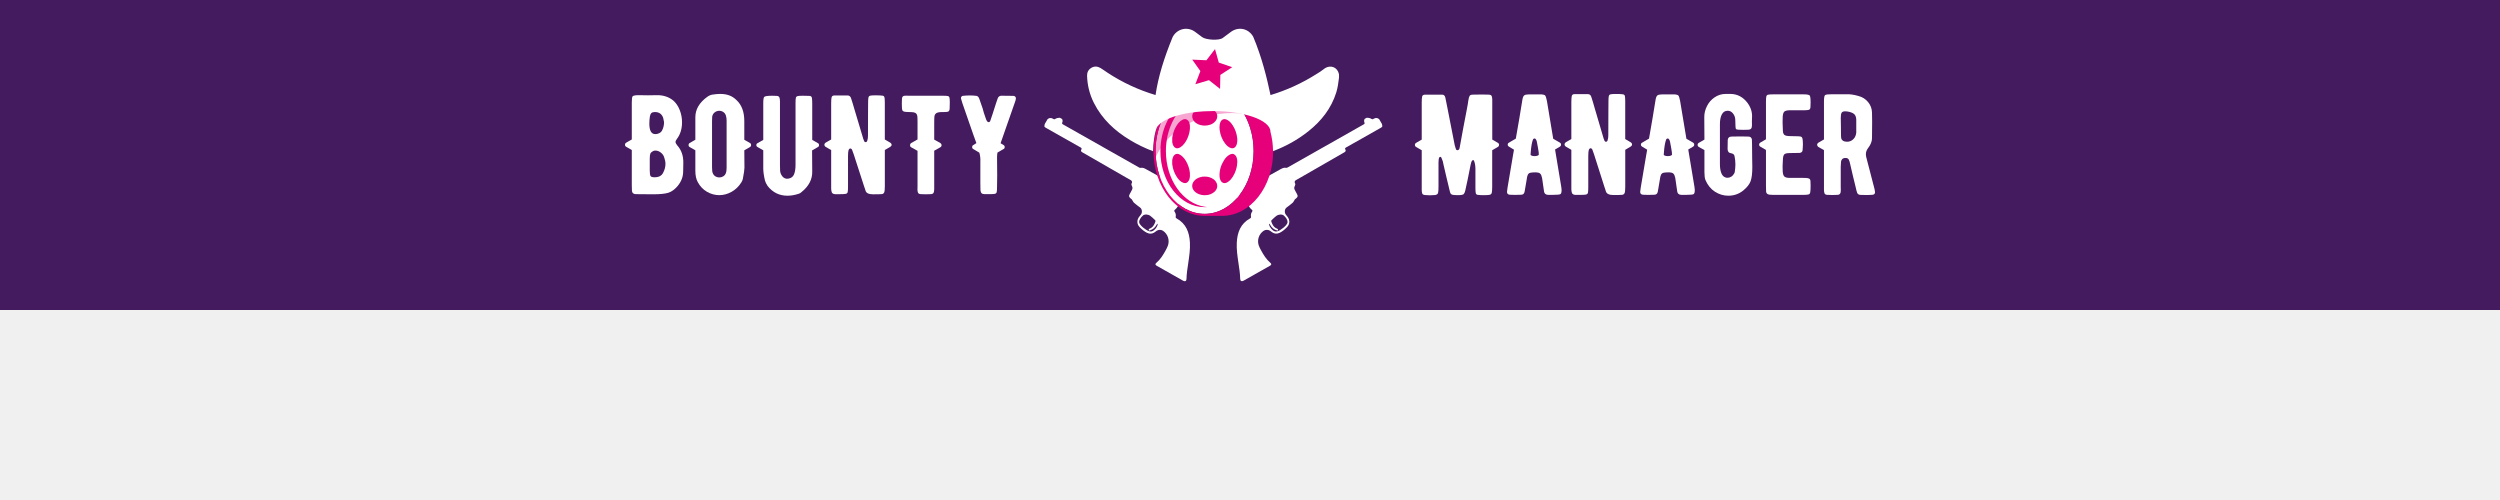
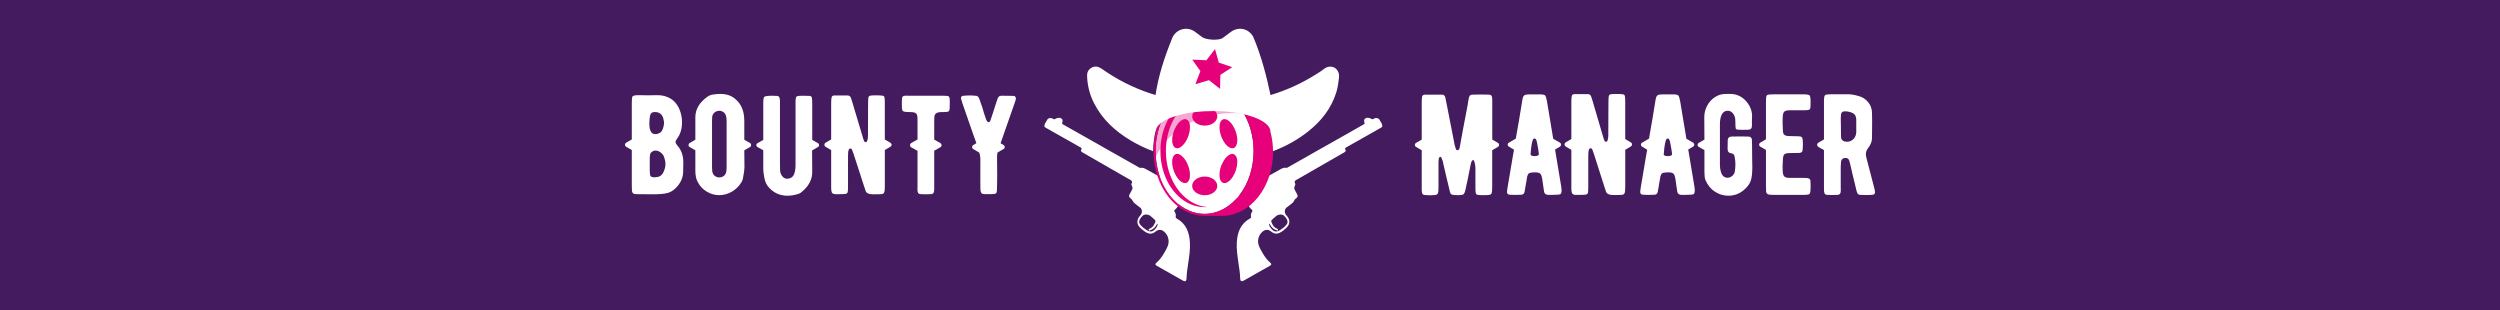
- <svg xmlns="http://www.w3.org/2000/svg" width="500px" height="100px">
+ <svg xmlns="http://www.w3.org/2000/svg" width="500px" height="62px">
  <rect width="100%" height="62px" fill="#431B5E" />
  <svg width="50%" x="25%" height="62px" viewBox="0 0 307 62" version="1.1">
    <g id="02.0-v9---reference-screens" stroke="none" stroke-width="1" fill="none" fill-rule="evenodd">
      <g id="v9-curator-view-1440px" transform="translate(-572, -9)" fill-rule="nonzero">
        <g id="Bounty_Manager_logo+label" transform="translate(572, 9)">
          <g id="Group" transform="translate(0, 16)" fill="#FFFFFF">
            <path d="M14.284,18.918 C14.307,20.277 13.854,21.507 12.929,22.613 C12.211,23.465 11.451,24.016 10.653,24.27 C9.853,24.523 8.608,24.65 6.917,24.65 C5.227,24.65 3.881,24.637 2.746,24.615 C2.376,24.615 2.096,24.523 1.911,24.339 C1.796,24.2 1.726,24.006 1.703,23.753 C1.681,23.499 1.668,23.05 1.668,22.406 L1.668,13.773 L0.278,12.978 C0.093,12.864 0,12.702 0,12.494 C0,12.263 0.093,12.091 0.278,11.977 L1.668,11.182 L1.668,2.067 C1.668,1.215 1.738,0.72 1.876,0.581 C2.061,0.397 2.571,0.306 3.406,0.306 L5.632,0.34 C6.72,0.34 7.45,0.328 7.822,0.306 C9.42,0.283 10.776,0.733 11.889,1.652 C12.536,2.228 13.054,2.994 13.434,3.948 C13.817,4.904 14.007,5.91 14.007,6.969 C14.007,8.581 13.589,9.937 12.756,11.043 C12.524,11.344 12.409,11.594 12.409,11.803 C12.409,12.012 12.549,12.288 12.827,12.633 C13.869,13.783 14.367,15.246 14.322,17.018 C14.299,17.318 14.287,17.949 14.287,18.916 L14.284,18.918 Z M5.977,7.282 C5.977,9.008 6.465,9.87 7.437,9.87 C7.645,9.87 7.865,9.836 8.098,9.766 C8.538,9.627 8.863,9.386 9.07,9.041 C9.418,8.419 9.59,7.716 9.59,6.934 L9.383,5.898 C9.058,4.931 8.375,4.447 7.332,4.447 C6.962,4.447 6.682,4.529 6.497,4.688 C6.312,4.849 6.184,5.125 6.114,5.518 C6.022,6.164 5.974,6.75 5.974,7.279 L5.977,7.282 Z M9.938,17.192 C9.938,16.685 9.823,16.111 9.59,15.465 C9.428,15.028 9.145,14.66 8.738,14.36 C8.333,14.061 7.91,13.91 7.47,13.91 C7.237,13.91 7.04,13.957 6.88,14.049 C6.532,14.233 6.312,14.446 6.219,14.687 C6.127,14.928 6.079,15.361 6.079,15.982 L6.079,18.744 C6.079,19.482 6.142,19.952 6.269,20.16 C6.397,20.367 6.727,20.471 7.26,20.471 C8.28,20.471 8.975,20.113 9.345,19.4 C9.738,18.665 9.936,17.927 9.936,17.189 L9.938,17.192 Z" id="Shape" />
            <path d="M30.97,12.566 C30.97,12.772 30.877,12.934 30.692,13.05 L29.302,13.845 L29.337,18.094 C29.337,18.6 29.209,19.497 28.954,20.787 C28.932,21.018 28.814,21.316 28.606,21.683 C27.956,22.719 27.146,23.507 26.173,24.048 C25.2,24.59 24.193,24.861 23.15,24.861 C22.107,24.861 21.077,24.585 20.126,24.031 C19.176,23.48 18.423,22.685 17.868,21.649 C17.473,20.936 17.278,20.014 17.278,18.886 L17.278,13.845 L15.887,13.05 C15.702,12.936 15.61,12.775 15.61,12.566 C15.61,12.335 15.702,12.163 15.887,12.049 L17.278,11.254 L17.278,5.729 C17.278,3.796 18.251,2.127 20.196,0.723 C20.614,0.425 21.032,0.238 21.447,0.171 C22.212,0.057 22.85,0 23.357,0 C24.215,0 24.968,0.122 25.616,0.363 C26.263,0.604 26.856,0.991 27.389,1.52 C28.664,2.696 29.299,4.41 29.299,6.666 L29.299,11.259 L30.69,12.054 C30.875,12.146 30.967,12.32 30.967,12.571 L30.97,12.566 Z M24.955,18.195 L24.955,6.524 C24.955,6.109 24.898,5.707 24.783,5.317 C24.668,4.949 24.458,4.661 24.158,4.454 C23.855,4.248 23.52,4.144 23.15,4.144 C22.732,4.144 22.354,4.276 22.019,4.541 C21.684,4.807 21.482,5.158 21.412,5.595 C21.389,5.734 21.377,6.102 21.377,6.7 L21.377,17.957 C21.377,18.717 21.434,19.211 21.549,19.443 C21.689,19.788 21.902,20.054 22.192,20.238 C22.482,20.421 22.8,20.513 23.147,20.513 C23.495,20.513 23.812,20.426 24.103,20.255 C24.393,20.083 24.608,19.835 24.745,19.512 C24.885,19.189 24.953,18.752 24.953,18.2 L24.955,18.195 Z" id="Shape" />
            <path d="M47.652,12.566 C47.652,12.797 47.56,12.958 47.375,13.05 L45.949,13.88 L45.984,18.956 C46.054,20.958 45.149,22.697 43.274,24.17 C43.111,24.332 42.913,24.446 42.683,24.516 C41.711,24.839 40.783,25 39.902,25 C37.909,25 36.289,24.205 35.036,22.618 C34.711,22.133 34.491,21.686 34.376,21.271 C34.098,20.096 33.958,19.107 33.958,18.302 L33.958,13.848 L32.568,13.053 C32.36,12.938 32.255,12.777 32.255,12.568 C32.255,12.337 32.36,12.178 32.568,12.084 L33.958,11.289 L33.958,2.243 C33.958,1.391 34.038,0.884 34.201,0.723 C34.408,0.539 35.058,0.447 36.146,0.447 C36.726,0.447 37.097,0.46 37.259,0.482 C37.629,0.504 37.854,0.643 37.937,0.897 C38.017,1.15 38.059,1.461 38.059,1.828 L38.059,17.47 C38.059,18.116 38.072,18.563 38.094,18.816 C38.117,19.346 38.309,19.83 38.667,20.267 C39.027,20.705 39.495,20.888 40.075,20.819 C40.793,20.705 41.275,20.347 41.518,19.748 C41.761,19.149 41.883,18.379 41.883,17.435 L41.883,2.174 C41.883,1.553 41.913,1.138 41.971,0.932 C42.028,0.725 42.168,0.591 42.388,0.534 C42.608,0.477 43.031,0.447 43.656,0.447 C44.421,0.447 44.964,0.46 45.289,0.482 C45.637,0.504 45.839,0.653 45.897,0.932 C45.954,1.207 45.984,1.679 45.984,2.348 L45.984,11.291 L47.375,12.086 C47.56,12.178 47.652,12.34 47.652,12.571 L47.652,12.566 Z" id="Path" />
            <path d="M65.483,12.496 C65.483,12.68 65.378,12.842 65.17,12.981 L63.815,13.776 L63.815,22.719 C63.815,23.457 63.762,23.944 63.657,24.188 C63.552,24.429 63.355,24.568 63.067,24.603 C62.777,24.637 62.064,24.655 60.929,24.655 C59.886,24.655 59.271,24.366 59.086,23.793 C59.016,23.562 58.958,23.378 58.913,23.241 L58.741,22.757 L56.168,14.814 L55.75,13.674 C55.635,13.49 55.507,13.398 55.367,13.398 C55.182,13.398 55.032,13.525 54.915,13.778 C54.822,14.032 54.775,14.526 54.775,15.264 L54.775,22.757 C54.775,23.447 54.745,23.902 54.687,24.121 C54.63,24.339 54.48,24.478 54.234,24.535 C53.992,24.593 53.509,24.622 52.791,24.622 L51.576,24.622 C51.136,24.578 50.868,24.416 50.776,24.138 C50.683,23.862 50.636,23.552 50.636,23.206 L50.636,13.781 L49.245,12.986 C49.06,12.847 48.968,12.688 48.968,12.501 C48.968,12.295 49.06,12.121 49.245,11.984 L50.636,11.19 L50.636,2.315 C50.636,1.602 50.671,1.108 50.741,0.83 C50.811,0.554 51.018,0.405 51.366,0.38 L54.667,0.38 C55.107,0.38 55.397,0.621 55.535,1.106 L55.952,2.417 C56.16,3.063 56.288,3.5 56.335,3.729 C57.518,7.664 58.246,10.106 58.526,11.05 L58.733,11.567 C58.803,11.751 58.931,11.843 59.116,11.843 C59.209,11.843 59.289,11.808 59.359,11.739 C59.429,11.669 59.474,11.589 59.499,11.498 C59.569,11.267 59.614,11.065 59.639,10.894 C59.661,10.722 59.674,10.519 59.674,10.29 C59.674,7.851 59.679,5.945 59.691,4.576 C59.704,3.207 59.709,2.382 59.709,2.107 C59.709,1.486 59.739,1.066 59.796,0.847 C59.854,0.629 59.994,0.489 60.214,0.432 C60.434,0.375 60.857,0.345 61.482,0.345 C62.247,0.345 62.802,0.368 63.15,0.415 C63.475,0.437 63.665,0.576 63.722,0.83 C63.78,1.083 63.81,1.508 63.81,2.107 L63.81,11.187 L65.165,11.982 C65.373,12.121 65.478,12.293 65.478,12.499 L65.483,12.496 Z" id="Path" />
            <path d="M79.282,0.514 C79.49,0.561 79.625,0.686 79.682,0.894 C79.74,1.101 79.77,1.493 79.77,2.069 C79.77,2.874 79.757,3.371 79.735,3.555 C79.735,3.831 79.677,4.049 79.562,4.211 C79.447,4.325 79.277,4.395 79.057,4.417 C78.837,4.44 78.605,4.452 78.362,4.452 L77.857,4.452 C77.092,4.452 76.581,4.579 76.326,4.832 C76.141,4.994 76.031,5.212 75.996,5.488 C75.961,5.764 75.944,6.318 75.944,7.145 L75.944,11.219 L77.474,12.081 C77.659,12.221 77.752,12.382 77.752,12.566 C77.752,12.797 77.659,12.968 77.474,13.083 L75.944,13.945 L75.944,23.37 C75.944,23.808 75.886,24.118 75.771,24.302 C75.656,24.486 75.469,24.59 75.216,24.612 C74.913,24.635 74.473,24.647 73.896,24.647 C73.318,24.647 72.888,24.635 72.61,24.612 C72.263,24.59 72.043,24.463 71.95,24.232 C71.857,24.001 71.817,23.721 71.827,23.388 C71.84,23.055 71.845,22.829 71.845,22.714 L71.845,13.979 L70.247,13.083 C70.084,12.991 70.004,12.819 70.004,12.566 C70.004,12.382 70.084,12.221 70.247,12.081 L71.845,11.185 L71.845,6.8 C71.845,6.131 71.827,5.677 71.792,5.436 C71.757,5.195 71.67,4.994 71.532,4.832 C71.37,4.671 71.155,4.569 70.89,4.522 C70.622,4.477 70.257,4.452 69.794,4.452 C69.332,4.452 69.087,4.44 68.994,4.417 C68.646,4.395 68.404,4.325 68.264,4.211 C68.124,4.097 68.044,3.866 68.021,3.52 L67.986,2.38 L68.021,1.205 C68.021,0.952 68.091,0.755 68.229,0.619 C68.321,0.527 68.461,0.47 68.646,0.447 C68.832,0.425 69.017,0.417 69.202,0.43 C69.387,0.442 69.562,0.447 69.722,0.447 L78.064,0.447 C78.667,0.447 79.072,0.47 79.28,0.517 L79.282,0.514 Z" id="Path" />
            <path d="M95.895,0.72 C95.965,0.812 96,0.939 96,1.101 C96,1.332 95.93,1.617 95.792,1.963 C94.635,5.302 93.787,7.719 93.254,9.214 L92.246,12.114 L92.977,12.563 C93.162,12.655 93.254,12.817 93.254,13.048 C93.254,13.279 93.162,13.44 92.977,13.532 L91.481,14.394 C91.411,14.74 91.376,15.12 91.376,15.535 C91.399,16.71 91.411,18.183 91.411,19.954 C91.411,21.358 91.399,22.28 91.376,22.717 C91.376,23.43 91.346,23.897 91.289,24.116 C91.231,24.334 91.091,24.473 90.871,24.53 C90.651,24.588 90.193,24.617 89.498,24.617 L88.248,24.617 C87.922,24.595 87.697,24.521 87.57,24.394 C87.442,24.267 87.355,24.044 87.31,23.721 C87.31,23.629 87.305,23.44 87.292,23.152 C87.28,22.863 87.275,22.409 87.275,21.788 L87.275,16.643 C87.32,15.93 87.24,15.192 87.032,14.432 L85.537,13.535 C85.352,13.443 85.259,13.281 85.259,13.05 C85.259,12.819 85.352,12.66 85.537,12.566 L86.302,12.081 L85.537,9.975 L82.861,2.273 L82.513,1.098 L82.513,0.994 C82.513,0.879 82.553,0.77 82.636,0.666 C82.716,0.561 82.816,0.499 82.931,0.477 C83.534,0.407 84.114,0.373 84.669,0.373 C85.224,0.373 85.804,0.407 86.337,0.477 C86.662,0.547 86.892,0.8 87.032,1.237 C87.265,1.858 87.53,2.631 87.832,3.55 C87.995,4.218 88.238,5.001 88.563,5.898 C88.77,6.588 89.015,6.934 89.293,6.934 C89.525,6.934 89.676,6.795 89.746,6.519 L90.336,4.758 C90.983,2.708 91.391,1.478 91.551,1.063 C91.691,0.696 91.956,0.489 92.351,0.442 C93.857,0.442 94.865,0.455 95.375,0.477 C95.582,0.477 95.757,0.559 95.895,0.718 L95.895,0.72 Z" id="Path" />
          </g>
          <g id="Group" transform="translate(194, 16)" fill="#FFFFFF">
            <path d="M20.66,12.523 C20.66,12.733 20.567,12.898 20.381,13.017 L18.984,13.829 L18.984,22.783 C18.984,23.488 18.949,23.988 18.879,24.282 C18.809,24.576 18.6,24.746 18.251,24.795 C17.947,24.84 17.495,24.866 16.89,24.866 C16.284,24.866 15.82,24.843 15.493,24.795 C15.189,24.772 15.011,24.63 14.953,24.371 C14.895,24.112 14.865,23.666 14.865,23.032 L14.865,18.448 C14.865,17.672 14.75,16.992 14.516,16.404 C14.493,16.31 14.423,16.262 14.307,16.262 C14.214,16.262 14.134,16.297 14.064,16.368 C13.901,16.556 13.772,16.908 13.679,17.426 L12.946,21.091 L12.353,23.805 C12.26,24.181 12.132,24.452 11.969,24.617 C11.783,24.782 11.293,24.863 10.502,24.863 C10.105,24.863 9.816,24.85 9.63,24.828 C9.281,24.805 9.038,24.734 8.897,24.617 C8.756,24.5 8.653,24.277 8.583,23.947 C8.141,22.042 7.849,20.832 7.711,20.315 C7.407,18.976 7.189,18.025 7.048,17.459 L6.84,16.508 C6.747,16.249 6.631,15.955 6.491,15.628 C6.42,15.511 6.34,15.453 6.247,15.453 C6.131,15.453 6.038,15.511 5.968,15.628 C5.853,15.863 5.795,16.274 5.795,16.86 L5.795,22.854 C5.795,23.536 5.76,24.018 5.689,24.3 C5.619,24.581 5.385,24.759 4.991,24.828 C4.433,24.873 4.001,24.899 3.7,24.899 C3.444,24.899 3.014,24.876 2.409,24.828 C2.06,24.782 1.851,24.64 1.781,24.404 C1.711,24.168 1.675,23.876 1.675,23.524 L1.675,13.829 L0.279,13.017 C0.093,12.901 0,12.736 0,12.523 C0,12.31 0.093,12.147 0.279,12.028 L1.675,11.217 L1.675,2.121 C1.675,1.393 1.711,0.893 1.781,0.621 C1.851,0.353 2.072,0.205 2.444,0.18 L6.704,0.18 C7.098,0.18 7.355,0.416 7.473,0.885 L7.963,3.318 L9.779,12.589 C9.801,12.705 9.894,13.012 10.057,13.504 C10.128,13.715 10.256,13.822 10.442,13.822 C10.675,13.822 10.836,13.692 10.932,13.433 C10.977,13.34 11.002,13.246 11.002,13.152 L11.841,8.568 L12.049,7.475 C12.351,5.806 12.572,4.655 12.712,4.02 C12.876,3.105 12.969,2.597 12.991,2.504 L13.097,1.763 C13.19,1.129 13.3,0.705 13.428,0.495 C13.556,0.284 13.818,0.178 14.214,0.178 C14.75,0.155 15.47,0.142 16.38,0.142 C17.241,0.142 17.847,0.155 18.196,0.178 C18.567,0.2 18.794,0.33 18.876,0.566 C18.957,0.802 19,1.083 19,1.413 L19,11.214 L20.396,12.026 C20.582,12.142 20.675,12.307 20.675,12.52 L20.66,12.523 Z" id="Path" />
            <path d="M36.02,23.734 C36.02,24.158 35.937,24.439 35.776,24.581 C35.635,24.724 34.985,24.792 33.822,24.792 L32.704,24.792 C32.378,24.769 32.146,24.685 32.006,24.546 C31.865,24.429 31.772,24.252 31.727,24.018 C31.679,23.782 31.611,23.313 31.519,22.608 C31.426,21.857 31.368,21.444 31.345,21.375 C31.297,20.858 31.195,20.389 31.031,19.965 C30.868,19.541 30.531,19.318 30.019,19.295 L29.74,19.26 C29.064,19.26 28.595,19.295 28.326,19.366 C28.057,19.437 27.861,19.595 27.733,19.843 C27.605,20.089 27.507,20.518 27.437,21.129 L26.947,23.985 C26.854,24.503 26.563,24.762 26.075,24.762 L24.573,24.797 L23.353,24.762 C22.863,24.739 22.619,24.503 22.619,24.056 C22.619,23.892 22.664,23.529 22.76,22.963 C23.528,18.522 23.97,15.901 24.086,15.102 L24.294,13.938 L24.33,13.692 L23.109,12.952 C22.9,12.835 22.795,12.67 22.795,12.457 C22.795,12.221 22.9,12.059 23.109,11.962 L24.784,10.976 C25.39,7.592 25.925,4.431 26.389,1.491 C26.482,0.906 26.633,0.528 26.844,0.363 C27.052,0.198 27.437,0.117 27.997,0.117 L31.174,0.117 C31.546,0.165 31.802,0.233 31.943,0.327 C32.129,0.515 32.292,0.997 32.433,1.773 L33.97,11.009 L35.61,11.96 C35.796,12.076 35.889,12.241 35.889,12.454 C35.889,12.667 35.796,12.83 35.61,12.949 L34.422,13.654 L35.924,22.679 C35.995,23.103 36.03,23.455 36.03,23.737 L36.02,23.734 Z M30.398,14.321 C30.351,13.991 30.298,13.657 30.24,13.317 C30.182,12.977 30.129,12.688 30.082,12.452 L29.941,11.711 C29.918,11.569 29.848,11.394 29.733,11.184 C29.64,11.019 29.524,10.938 29.383,10.938 C29.22,10.938 29.092,11.021 28.999,11.184 C28.72,11.937 28.534,13.017 28.442,14.428 C28.419,14.544 28.406,14.699 28.406,14.887 C28.406,15.004 28.504,15.097 28.703,15.168 C28.901,15.239 29.127,15.275 29.383,15.275 C29.662,15.275 29.901,15.239 30.099,15.168 C30.298,15.097 30.408,15.016 30.431,14.922 L30.396,14.324 L30.398,14.321 Z" id="Shape" />
            <path d="M53.336,12.416 C53.336,12.604 53.231,12.769 53.022,12.911 L51.661,13.723 L51.661,22.854 C51.661,23.607 51.608,24.105 51.503,24.353 C51.397,24.599 51.199,24.741 50.91,24.777 C50.619,24.812 49.903,24.83 48.762,24.83 C47.715,24.83 47.097,24.536 46.911,23.95 C46.841,23.714 46.783,23.526 46.738,23.387 L46.564,22.892 L43.98,14.783 L43.56,13.619 C43.445,13.431 43.317,13.337 43.176,13.337 C42.99,13.337 42.839,13.466 42.721,13.725 C42.628,13.984 42.581,14.489 42.581,15.242 L42.581,22.892 C42.581,23.597 42.551,24.061 42.493,24.285 C42.435,24.508 42.284,24.65 42.038,24.708 C41.794,24.767 41.31,24.797 40.589,24.797 L39.368,24.797 C38.926,24.751 38.657,24.587 38.564,24.302 C38.471,24.021 38.424,23.704 38.424,23.351 L38.424,13.728 L37.027,12.916 C36.841,12.774 36.748,12.612 36.748,12.421 C36.748,12.211 36.841,12.033 37.027,11.894 L38.424,11.082 L38.424,2.022 C38.424,1.294 38.459,0.789 38.529,0.505 C38.599,0.223 38.808,0.071 39.157,0.046 L42.473,0.046 C42.915,0.046 43.206,0.292 43.344,0.786 L43.764,2.126 C43.972,2.785 44.1,3.232 44.148,3.465 C45.336,7.483 46.067,9.976 46.348,10.94 L46.557,11.468 C46.627,11.655 46.755,11.749 46.941,11.749 C47.034,11.749 47.115,11.714 47.185,11.643 C47.255,11.572 47.3,11.49 47.326,11.397 C47.396,11.161 47.441,10.955 47.466,10.78 C47.489,10.605 47.501,10.397 47.501,10.164 C47.501,7.673 47.506,5.727 47.519,4.33 C47.531,2.932 47.537,2.09 47.537,1.809 C47.537,1.174 47.567,0.746 47.624,0.523 C47.682,0.299 47.823,0.157 48.044,0.099 C48.265,0.041 48.689,0.01 49.317,0.01 C50.086,0.01 50.644,0.033 50.993,0.081 C51.319,0.104 51.51,0.246 51.568,0.505 C51.626,0.763 51.656,1.197 51.656,1.809 L51.656,11.08 L53.017,11.891 C53.226,12.033 53.331,12.208 53.331,12.419 L53.336,12.416 Z" id="Path" />
            <path d="M68.731,23.734 C68.731,24.158 68.648,24.439 68.488,24.581 C68.347,24.724 67.697,24.792 66.534,24.792 L65.416,24.792 C65.089,24.769 64.858,24.685 64.717,24.546 C64.577,24.429 64.484,24.252 64.439,24.018 C64.391,23.782 64.323,23.313 64.23,22.608 C64.137,21.857 64.079,21.444 64.057,21.375 C64.009,20.858 63.906,20.389 63.743,19.965 C63.58,19.541 63.243,19.318 62.731,19.295 L62.452,19.26 C61.776,19.26 61.306,19.295 61.038,19.366 C60.769,19.437 60.573,19.595 60.445,19.843 C60.317,20.089 60.219,20.518 60.148,21.129 L59.659,23.985 C59.566,24.503 59.274,24.762 58.787,24.762 L57.285,24.797 L56.064,24.762 C55.574,24.739 55.331,24.503 55.331,24.056 C55.331,23.892 55.376,23.529 55.471,22.963 C56.24,18.522 56.682,15.901 56.798,15.102 L57.006,13.938 L57.041,13.692 L55.821,12.952 C55.612,12.835 55.507,12.67 55.507,12.457 C55.507,12.221 55.612,12.059 55.821,11.962 L57.496,10.976 C58.101,7.592 58.636,4.431 59.101,1.491 C59.194,0.906 59.345,0.528 59.556,0.363 C59.764,0.198 60.148,0.117 60.709,0.117 L63.886,0.117 C64.258,0.165 64.514,0.233 64.655,0.327 C64.841,0.515 65.004,0.997 65.144,1.773 L66.682,11.009 L68.322,11.96 C68.508,12.076 68.601,12.241 68.601,12.454 C68.601,12.667 68.508,12.83 68.322,12.949 L67.134,13.654 L68.636,22.679 C68.706,23.103 68.741,23.455 68.741,23.737 L68.731,23.734 Z M63.11,14.321 C63.062,13.991 63.012,13.657 62.952,13.317 C62.894,12.977 62.841,12.688 62.793,12.452 L62.653,11.711 C62.63,11.569 62.56,11.394 62.444,11.184 C62.351,11.019 62.236,10.938 62.095,10.938 C61.932,10.938 61.804,11.021 61.711,11.184 C61.432,11.937 61.246,13.017 61.153,14.428 C61.131,14.544 61.118,14.699 61.118,14.887 C61.118,15.004 61.216,15.097 61.414,15.168 C61.613,15.239 61.839,15.275 62.095,15.275 C62.374,15.275 62.613,15.239 62.811,15.168 C63.009,15.097 63.12,15.016 63.143,14.922 L63.107,14.324 L63.11,14.321 Z" id="Shape" />
            <path d="M82.8,5.717 C82.778,5.882 82.765,6.245 82.765,6.811 C82.765,6.953 82.77,7.216 82.783,7.605 C82.795,7.993 82.735,8.279 82.609,8.469 C82.481,8.657 82.255,8.764 81.929,8.787 L80.708,8.822 L79.487,8.787 C79.161,8.764 78.957,8.716 78.877,8.644 C78.794,8.573 78.749,8.34 78.736,7.939 C78.723,7.541 78.706,6.998 78.683,6.318 C78.661,5.755 78.475,5.248 78.126,4.802 C77.777,4.355 77.344,4.132 76.835,4.132 C76.181,4.132 75.699,4.431 75.385,5.03 C75.071,5.629 74.913,6.41 74.913,7.374 L74.913,17.246 C74.913,18.045 75.006,18.714 75.192,19.255 C75.332,19.701 75.541,20.036 75.82,20.259 C76.099,20.482 76.425,20.594 76.797,20.594 C77.098,20.594 77.402,20.5 77.704,20.312 C78.005,20.125 78.251,19.853 78.437,19.501 C78.482,19.359 78.518,19.278 78.543,19.255 C78.658,18.504 78.716,17.857 78.716,17.317 C78.716,16.635 78.646,15.965 78.507,15.308 C78.437,14.884 78.146,14.638 77.636,14.567 C77.078,14.496 76.797,14.144 76.797,13.51 C76.797,12.193 76.809,11.465 76.832,11.323 C76.877,10.783 77.169,10.501 77.704,10.476 C77.912,10.453 78.681,10.44 80.007,10.44 C81.054,10.44 81.682,10.453 81.893,10.476 C82.172,10.476 82.383,10.547 82.521,10.686 C82.66,10.826 82.742,10.998 82.765,11.199 C82.788,11.399 82.8,11.757 82.8,12.274 L82.835,15.907 C82.858,16.424 82.871,17.106 82.871,17.951 C82.871,19.503 82.73,20.66 82.451,21.423 C82.172,22.187 81.579,22.945 80.67,23.696 C79.6,24.566 78.367,25 76.97,25 C75.807,25 74.712,24.67 73.69,24.013 C72.665,23.356 71.886,22.392 71.351,21.122 C71.188,20.723 71.108,20.087 71.108,19.217 L71.108,13.789 L69.711,13.012 C69.525,12.896 69.432,12.731 69.432,12.518 C69.432,12.305 69.525,12.142 69.711,12.023 L71.108,11.211 C71.108,8.157 71.095,6.301 71.072,5.641 C71.072,4.748 71.293,3.861 71.736,2.98 C72.178,2.1 72.806,1.382 73.622,0.829 C74.436,0.276 75.345,0 76.345,0 L77.601,0 C79.228,0.048 80.58,0.763 81.65,2.151 C82.489,3.28 82.871,4.467 82.803,5.712 L82.8,5.717 Z" id="Path" />
            <path d="M97.183,22.57 C97.183,23.23 97.16,23.711 97.113,24.016 C97.09,24.391 96.949,24.614 96.693,24.685 C96.437,24.756 96.03,24.792 95.472,24.792 L87.897,24.792 C87.548,24.792 87.261,24.774 87.04,24.739 C86.819,24.703 86.638,24.627 86.5,24.51 C86.359,24.394 86.279,24.224 86.256,23.998 C86.234,23.775 86.221,23.262 86.221,22.463 L86.221,13.756 L84.825,12.944 C84.639,12.827 84.546,12.662 84.546,12.449 C84.546,12.236 84.639,12.074 84.825,11.955 L86.221,11.143 L86.221,1.94 C86.221,1.283 86.251,0.842 86.309,0.619 C86.367,0.396 86.5,0.254 86.711,0.195 C86.92,0.137 87.339,0.107 87.967,0.107 L95.508,0.107 C96.251,0.107 96.728,0.19 96.939,0.353 C97.103,0.517 97.183,1.093 97.183,2.08 C97.183,2.643 97.17,3.031 97.148,3.244 C97.125,3.62 96.985,3.843 96.728,3.914 C96.472,3.985 96.007,4.02 95.332,4.02 L91.875,4.02 C91.318,4.043 90.934,4.155 90.723,4.355 C90.514,4.556 90.386,4.936 90.338,5.502 L90.303,6.983 C90.303,7.429 90.326,8.099 90.373,8.992 C90.373,9.416 90.479,9.755 90.687,10.014 C90.851,10.156 91.064,10.25 91.333,10.296 C91.599,10.344 91.978,10.367 92.468,10.367 C93.4,10.367 93.97,10.379 94.179,10.402 C94.598,10.402 94.877,10.478 95.018,10.631 C95.158,10.783 95.239,11.072 95.261,11.493 L95.297,12.409 C95.297,12.716 95.274,13.149 95.226,13.712 C95.226,14.182 94.97,14.44 94.458,14.489 C94.108,14.511 93.327,14.524 92.119,14.524 C91.421,14.524 90.961,14.626 90.74,14.823 C90.519,15.024 90.396,15.488 90.373,16.216 C90.326,16.876 90.303,17.403 90.303,17.801 L90.338,19.105 C90.383,19.668 90.512,20.056 90.723,20.269 C90.931,20.48 91.315,20.599 91.875,20.622 L95.297,20.622 C95.437,20.622 95.686,20.627 96.048,20.64 C96.409,20.652 96.676,20.711 96.851,20.815 C97.027,20.919 97.125,21.104 97.148,21.36 C97.17,21.642 97.183,22.042 97.183,22.56 L97.183,22.57 Z" id="Path" />
            <path d="M113,24.051 L113,24.193 C113,24.335 112.952,24.457 112.859,24.564 C112.766,24.67 112.638,24.734 112.475,24.756 C112.126,24.802 111.578,24.828 110.835,24.828 C110.182,24.828 109.682,24.815 109.333,24.792 C108.984,24.746 108.75,24.587 108.634,24.315 C108.519,24.046 108.391,23.569 108.25,22.887 C108.18,22.557 107.946,21.606 107.552,20.031 L106.889,17.175 C106.796,16.706 106.68,16.345 106.54,16.099 C106.399,15.853 106.143,15.729 105.771,15.729 C105.399,15.729 105.125,15.823 104.95,16.011 C104.776,16.198 104.676,16.416 104.653,16.662 C104.631,16.908 104.605,17.327 104.583,17.913 L104.583,22.885 C104.583,23.001 104.588,23.255 104.6,23.643 C104.613,24.031 104.548,24.318 104.41,24.508 C104.269,24.696 104.048,24.789 103.746,24.789 C103.49,24.812 103.083,24.825 102.526,24.825 C101.968,24.825 101.549,24.812 101.27,24.789 C100.898,24.767 100.669,24.63 100.589,24.384 C100.506,24.138 100.466,23.838 100.466,23.486 L100.466,13.791 L99.069,13.015 C98.883,12.873 98.791,12.698 98.791,12.487 C98.791,12.277 98.883,12.112 99.069,11.993 L100.466,11.181 L100.466,1.91 C100.466,1.017 100.546,0.487 100.71,0.325 C100.803,0.231 100.983,0.165 101.25,0.132 C101.516,0.096 101.918,0.079 102.455,0.079 L105.912,0.079 C106.796,0.033 107.798,0.172 108.913,0.502 C109.868,0.738 110.659,1.23 111.287,1.984 C111.915,2.737 112.241,3.604 112.264,4.594 C112.287,4.901 112.299,5.664 112.299,6.884 C112.299,8.459 112.287,9.786 112.264,10.869 C112.264,11.668 111.927,12.503 111.252,13.373 C110.925,13.819 110.762,14.288 110.762,14.783 C110.762,15.042 110.797,15.31 110.867,15.595 C111.239,16.957 111.867,19.379 112.754,22.857 C112.869,23.232 112.952,23.633 112.997,24.056 L113,24.051 Z M107.974,5.048 C107.718,4.766 107.298,4.553 106.718,4.414 L106.195,4.307 C106.055,4.284 105.881,4.272 105.673,4.272 C105.231,4.272 104.94,4.388 104.801,4.624 C104.661,4.86 104.593,5.284 104.593,5.892 L104.628,7.937 C104.628,9.017 104.633,9.717 104.646,10.034 C104.658,10.352 104.663,10.522 104.663,10.547 C104.663,11.135 104.955,11.511 105.535,11.676 C105.814,11.724 106.012,11.747 106.128,11.747 C106.663,11.747 107.135,11.577 107.542,11.234 C107.949,10.894 108.21,10.453 108.328,9.913 L108.398,9.489 L108.398,6.316 C108.376,5.753 108.235,5.329 107.979,5.048 L107.974,5.048 Z" id="Shape" />
          </g>
          <g id="Group" transform="translate(103, 0)">
            <g transform="translate(0, 21.8489)" fill="#FFFFFF">
              <g id="UbfeSc.tif" transform="translate(0, 0.0165)">
                <path d="M4.335,0.275 C4.496,0.552 4.519,0.854 4.4,1.138 C4.284,1.409 4.39,1.542 4.618,1.649 C4.669,1.671 4.714,1.704 4.762,1.729 C10.937,5.226 17.111,8.721 23.286,12.219 C23.427,12.298 23.541,12.321 23.728,12.283 C24.174,12.199 24.599,12.413 24.973,12.62 C26.931,13.692 28.884,14.776 30.786,15.946 C30.996,16.075 31.196,16.232 31.421,16.322 C32.167,16.619 32.572,17.199 32.863,17.895 C33.009,18.247 33.186,18.583 33.503,18.827 C33.996,19.206 34.547,19.279 35.142,19.136 C35.476,19.054 35.812,18.984 36.159,19.009 C36.356,19.024 36.551,19.067 36.675,19.226 C36.819,19.413 36.824,19.628 36.535,19.628 C35.916,19.628 35.433,19.917 34.952,20.241 C34.524,20.528 34.054,20.65 33.543,20.567 C33.313,20.53 33.194,20.572 33.136,20.819 C32.974,21.527 32.612,22.125 32.046,22.594 C31.851,22.754 31.856,22.896 31.992,23.078 C32.258,23.437 32.326,23.851 32.256,24.277 C32.22,24.486 32.283,24.606 32.463,24.703 C34.831,26.004 35.615,28.158 35.744,30.654 C35.83,32.326 35.579,33.977 35.342,35.627 C35.152,36.941 34.927,38.25 34.904,39.581 C34.896,40.092 34.545,40.276 34.089,40.02 C31.929,38.803 29.772,37.581 27.616,36.355 C27.179,36.106 27.164,35.899 27.535,35.585 C28.522,34.747 29.175,33.665 29.782,32.556 C30.002,32.154 30.229,31.751 30.368,31.304 C30.786,29.973 30.293,28.532 29.134,27.747 C28.694,27.448 28.031,27.443 27.576,27.744 C27.406,27.857 27.255,27.999 27.085,28.113 C26.476,28.53 25.846,28.567 25.18,28.236 C24.482,27.887 23.906,27.385 23.379,26.832 C22.699,26.119 22.671,25.129 23.263,24.334 C23.392,24.16 23.524,23.985 23.668,23.823 C24.062,23.379 24.09,22.42 23.448,21.991 C22.96,21.667 22.519,21.273 22.064,20.904 C21.847,20.727 21.778,20.523 21.586,20.233 C21.553,20.049 21.282,19.904 21.115,19.745 C20.741,19.386 20.708,19.204 20.954,18.743 C21.055,18.551 21.161,18.324 21.348,18.007 C21.781,17.264 21.675,17.155 21.439,16.614 C21.356,16.419 21.328,16.272 21.442,16.088 C21.619,15.798 21.525,15.499 21.262,15.342 C20.926,15.14 20.162,14.714 19.99,14.614 C19.411,14.275 9.765,8.751 9.285,8.459 C9.027,8.302 8.9,8.085 9.07,7.814 C9.282,7.47 9.042,7.365 8.807,7.233 C6.075,5.69 3.348,4.142 0.616,2.599 C-0.183,2.147 -0.011,2.237 0.085,1.534 L0.783,0.335 C1.179,-0.002 1.606,-0.044 2.063,0.21 C2.124,0.243 2.185,0.275 2.243,0.31 C2.372,0.385 2.491,0.395 2.622,0.305 C2.986,0.058 3.401,-0.009 3.834,0.001 L4.335,0.285 L4.335,0.275 Z M27.718,25.994 C27.624,26.156 27.548,26.284 27.475,26.411 C27.146,26.992 26.655,27.383 26.025,27.607 C25.899,27.652 25.714,27.797 25.633,27.602 C25.57,27.45 25.699,27.281 25.863,27.218 C26.645,26.919 26.987,26.281 27.245,25.553 C27.323,25.334 27.285,25.209 27.128,25.07 C26.741,24.726 26.39,24.337 25.97,24.038 C25.567,23.751 24.664,23.596 24.194,24.008 C23.921,24.244 23.698,24.509 23.519,24.815 C23.167,25.411 23.195,25.847 23.655,26.373 C24.06,26.837 24.548,27.216 25.069,27.543 C26.018,28.136 26.602,28.036 27.323,27.191 C27.538,26.939 27.672,26.643 27.796,26.341 C27.839,26.234 27.849,26.134 27.72,25.994 L27.718,25.994 Z" id="Shape" />
              </g>
              <g id="UbfeSc.tif-2" transform="translate(46.2281, 0)">
                <path d="M32.937,0.01 C33.37,0 33.785,0.07 34.149,0.314 C34.283,0.404 34.402,0.394 34.529,0.319 C34.587,0.284 34.647,0.254 34.708,0.219 C35.163,-0.033 35.59,0.008 35.988,0.344 C36.221,0.743 36.453,1.142 36.686,1.543 C36.782,2.246 36.957,2.154 36.155,2.608 C33.423,4.151 30.696,5.699 27.964,7.242 C27.729,7.374 27.489,7.479 27.701,7.823 C27.871,8.094 27.744,8.314 27.486,8.468 C27.006,8.76 17.361,14.284 16.781,14.623 C16.609,14.723 15.845,15.152 15.509,15.351 C15.246,15.508 15.152,15.81 15.329,16.097 C15.443,16.281 15.415,16.431 15.332,16.623 C15.097,17.164 14.99,17.276 15.423,18.016 C15.61,18.333 15.716,18.56 15.818,18.752 C16.063,19.215 16.03,19.397 15.656,19.754 C15.489,19.913 15.216,20.058 15.185,20.242 C14.993,20.532 14.927,20.736 14.707,20.913 C14.252,21.282 13.809,21.676 13.324,22 C12.681,22.429 12.709,23.388 13.103,23.832 C13.248,23.994 13.379,24.169 13.508,24.343 C14.1,25.136 14.07,26.126 13.392,26.841 C12.866,27.395 12.289,27.896 11.591,28.245 C10.926,28.579 10.293,28.539 9.686,28.122 C9.517,28.008 9.367,27.866 9.195,27.754 C8.74,27.452 8.08,27.459 7.637,27.756 C6.476,28.541 5.985,29.982 6.403,31.313 C6.542,31.76 6.77,32.163 6.99,32.565 C7.597,33.674 8.249,34.756 9.236,35.594 C9.605,35.908 9.592,36.115 9.155,36.364 C7,37.591 4.842,38.812 2.682,40.029 C2.226,40.285 1.875,40.101 1.867,39.59 C1.845,38.259 1.619,36.95 1.43,35.636 C1.189,33.986 0.941,32.338 1.027,30.663 C1.156,28.167 1.941,26.013 4.308,24.712 C4.488,24.612 4.549,24.495 4.516,24.286 C4.445,23.86 4.516,23.446 4.779,23.087 C4.913,22.905 4.918,22.763 4.726,22.603 C4.162,22.135 3.797,21.536 3.635,20.828 C3.58,20.581 3.458,20.539 3.228,20.576 C2.717,20.661 2.247,20.537 1.819,20.25 C1.339,19.928 0.855,19.637 0.236,19.637 C-0.053,19.637 -0.048,19.422 0.097,19.235 C0.221,19.076 0.415,19.033 0.613,19.018 C0.962,18.993 1.296,19.063 1.63,19.146 C2.224,19.29 2.773,19.215 3.269,18.836 C3.585,18.595 3.762,18.256 3.909,17.904 C4.2,17.209 4.604,16.625 5.35,16.331 C5.576,16.241 5.775,16.084 5.985,15.955 C7.888,14.785 9.84,13.701 11.798,12.629 C12.173,12.425 12.598,12.208 13.043,12.293 C13.23,12.327 13.344,12.307 13.485,12.228 C19.66,8.73 25.835,5.235 32.009,1.738 C32.057,1.71 32.103,1.68 32.153,1.658 C32.381,1.551 32.487,1.418 32.371,1.147 C32.252,0.863 32.275,0.561 32.437,0.284 L32.937,0 L32.937,0.01 Z M8.98,26.36 C9.102,26.662 9.238,26.958 9.453,27.21 C10.174,28.055 10.759,28.155 11.707,27.562 C12.228,27.235 12.714,26.856 13.121,26.392 C13.582,25.866 13.609,25.433 13.258,24.834 C13.078,24.528 12.853,24.263 12.582,24.027 C12.112,23.615 11.209,23.772 10.807,24.057 C10.387,24.353 10.035,24.745 9.648,25.089 C9.491,25.228 9.453,25.353 9.532,25.572 C9.787,26.3 10.131,26.936 10.913,27.237 C11.077,27.3 11.206,27.469 11.143,27.621 C11.062,27.816 10.88,27.671 10.751,27.626 C10.121,27.402 9.63,27.011 9.302,26.43 C9.228,26.303 9.152,26.175 9.059,26.013 C8.93,26.153 8.94,26.253 8.983,26.36 L8.98,26.36 Z" id="Shape" />
              </g>
            </g>
            <g transform="translate(26.8069, 16.9279)">
              <path d="M24.582,13.118 C24.582,21.541 19.229,28.454 12.648,28.524 L12.63,28.524 C12.607,28.526 12.582,28.526 12.559,28.526 L12.544,28.526 C5.904,28.526 0.503,21.613 0.503,13.118 C0.503,9.887 1.277,6.793 2.742,4.173 C2.881,3.926 3.025,3.685 3.167,3.46 C3.951,2.568 5.628,1.777 7.897,1.234 C8.519,1.084 9.187,0.955 9.89,0.848 C9.896,0.848 9.903,0.848 9.908,0.848 C10.781,0.715 11.702,0.618 12.648,0.561 C12.658,0.558 12.668,0.558 12.678,0.558 C13.338,0.521 14.016,0.501 14.694,0.501 C16.513,0.501 18.258,0.638 19.885,0.912 C21.625,2.63 22.966,4.914 23.762,7.526 C24.306,9.306 24.582,11.188 24.582,13.12 L24.582,13.118 Z" id="Path" fill="#FFFFFF" />
              <path d="M27.089,3.934 C26.939,3.667 26.785,3.405 26.621,3.154 C25.589,1.962 23.211,0.982 20.127,0.446 C18.483,0.16 16.642,0 14.694,0 C13.996,0 13.313,0.02 12.648,0.06 C11.666,0.117 10.723,0.217 9.832,0.351 L9.83,0.351 C9.42,0.414 9.023,0.486 8.636,0.563 C8.342,0.623 8.057,0.683 7.778,0.75 C7.778,0.75 7.778,0.75 7.778,0.75 C5.413,1.316 3.615,2.164 2.762,3.163 C2.603,3.413 2.449,3.67 2.302,3.934 C0.852,6.526 0,9.695 0,13.118 C0,21.903 5.616,29.025 12.546,29.025 C12.579,29.025 12.617,29.025 12.65,29.022 L12.65,29.022 C12.65,29.022 16.847,29.025 16.847,29.025 C23.775,29.025 29.393,21.903 29.393,13.118 C29.393,9.695 28.541,6.526 27.091,3.934 L27.089,3.934 Z M12.648,28.524 L12.63,28.524 C12.607,28.526 12.582,28.526 12.559,28.526 L12.544,28.526 C5.904,28.526 0.503,21.613 0.503,13.118 C0.503,9.887 1.277,6.793 2.742,4.173 C2.881,3.926 3.025,3.685 3.167,3.46 C3.797,2.745 4.998,2.097 6.62,1.585 C5.198,2.76 4.009,4.345 3.154,6.21 C2.223,8.239 1.69,10.6 1.69,13.118 C1.69,20.719 6.549,26.881 12.544,26.881 C12.579,26.881 12.615,26.881 12.65,26.881 C12.84,26.881 13.03,26.871 13.217,26.856 C13.027,26.841 12.837,26.821 12.65,26.794 C7.24,26.013 3.038,20.188 3.038,13.12 C3.038,10.892 3.455,8.787 4.199,6.925 C5.183,4.452 6.741,2.411 8.648,1.074 C9.048,0.992 9.463,0.917 9.893,0.853 C9.898,0.853 9.906,0.853 9.911,0.853 C10.783,0.72 11.704,0.623 12.65,0.566 C12.66,0.563 12.67,0.563 12.681,0.563 C13.341,0.526 14.019,0.506 14.697,0.506 C16.515,0.506 18.261,0.643 19.887,0.917 C21.627,2.635 22.968,4.919 23.765,7.531 C24.309,9.311 24.584,11.193 24.584,13.125 C24.584,21.549 19.232,28.461 12.65,28.531 L12.648,28.524 Z" id="Shape" fill="#E6007A" />
              <g id="Group" transform="translate(4.5911, 2.2802)" fill="#E6007A">
                <path d="M0.003,13.009 C0.068,12.735 0.119,12.453 0.24,12.204 C0.572,11.533 1.204,11.326 1.852,11.69 C2.681,12.156 3.273,12.956 3.718,13.939 C4.141,14.873 4.409,15.871 4.348,16.97 C4.318,17.511 4.194,18.01 3.855,18.371 C3.511,18.737 3.114,18.762 2.702,18.61 C2.029,18.361 1.525,17.805 1.095,17.132 C0.549,16.274 0.175,15.31 0.028,14.213 C0.023,14.173 0.008,14.136 0,14.096 C0,13.734 0,13.37 0,13.009 L0.003,13.009 Z" id="Path" />
                <path d="M0.003,7.577 C0.134,6.677 0.384,5.839 0.784,5.076 C1.219,4.249 1.74,3.543 2.481,3.159 C2.944,2.917 3.412,2.863 3.84,3.279 C4.176,3.606 4.305,4.084 4.346,4.593 C4.497,6.572 3.405,9.025 2.003,9.893 C1.776,10.035 1.533,10.132 1.28,10.147 C0.769,10.179 0.331,9.805 0.134,9.18 C0.081,9.013 0.048,8.836 0.005,8.664 C0.005,8.302 0.005,7.938 0.005,7.577 L0.003,7.577 Z" id="Path" />
                <path d="M7.922,17.095 C8.729,17.077 9.428,17.274 10.083,17.7 C10.24,17.803 10.381,17.93 10.513,18.077 C11.297,18.939 11.224,20.109 10.341,20.856 C9.802,21.313 9.197,21.552 8.562,21.632 C7.629,21.751 6.718,21.619 5.874,21.048 C5.621,20.876 5.393,20.662 5.211,20.38 C4.799,19.745 4.806,18.984 5.231,18.361 C5.659,17.735 6.228,17.444 6.837,17.254 C7.214,17.137 7.599,17.067 7.917,17.097 L7.922,17.095 Z" id="Path" />
                <path d="M15.976,13.557 C15.939,14.861 15.562,16.003 14.939,17.02 C14.57,17.623 14.14,18.142 13.586,18.463 C13.288,18.635 12.976,18.747 12.648,18.678 C12.076,18.555 11.674,17.922 11.626,17.09 C11.535,15.537 12.005,14.233 12.739,13.051 C13.07,12.515 13.48,12.086 13.963,11.787 C14.476,11.468 15.003,11.351 15.491,11.857 C15.84,12.219 15.941,12.742 15.979,13.288 C15.987,13.378 15.979,13.47 15.979,13.56 L15.976,13.557 Z" id="Path" />
                <path d="M15.987,8.118 C15.992,8.469 15.946,8.808 15.85,9.135 C15.62,9.913 15.076,10.279 14.441,10.097 C13.857,9.93 13.394,9.499 12.989,8.97 C12.278,8.038 11.823,6.929 11.651,5.64 C11.593,5.198 11.593,4.757 11.664,4.316 C11.833,3.266 12.471,2.768 13.28,3.065 C13.948,3.311 14.444,3.872 14.871,4.535 C15.455,5.443 15.835,6.477 15.959,7.652 C15.974,7.806 15.979,7.963 15.987,8.118 L15.987,8.118 Z" id="Path" />
                <path d="M7.877,4.575 C7.242,4.54 6.534,4.418 5.889,3.969 C5.555,3.738 5.264,3.443 5.069,3.015 C4.814,2.454 4.874,1.786 5.211,1.297 C5.674,0.629 6.281,0.305 6.946,0.14 C8.026,-0.129 9.078,-0.032 10.078,0.614 C10.358,0.796 10.594,1.05 10.793,1.357 C11.175,1.943 11.14,2.76 10.702,3.356 C10.32,3.877 9.835,4.181 9.301,4.358 C8.863,4.503 8.413,4.575 7.874,4.578 L7.877,4.575 Z" id="Path" />
              </g>
              <path d="M22.702,4.021 C21.587,3.859 20.436,3.774 19.262,3.774 C10.32,3.774 2.75,8.668 0.182,15.419 C0.091,14.653 0.046,13.871 0.046,13.073 C0.046,9.677 0.89,6.531 2.33,3.956 C2.474,3.694 2.628,3.44 2.785,3.191 C3.635,2.201 5.418,1.359 7.768,0.795 C8.408,0.643 9.089,0.509 9.804,0.399 L9.807,0.399 C10.69,0.264 11.626,0.167 12.602,0.11 C13.262,0.07 13.943,0.05 14.631,0.05 C16.566,0.05 18.395,0.209 20.026,0.494 C21.056,1.486 21.959,2.677 22.7,4.019 L22.702,4.021 Z" id="Path" fill="#E6007A" opacity="0.35" />
            </g>
            <g transform="translate(10.4851, 0)" id="Path">
              <path d="M58.094,9.94 C57.563,10.379 56.956,10.726 56.374,11.097 C52.77,13.388 48.988,15.098 45.042,16.285 C45.04,16.257 45.037,16.23 45.034,16.202 C44.172,12.082 42.932,7.006 40.805,1.958 C39.664,-0.091 37.165,-0.62 35.288,0.791 C34.625,1.287 34.335,1.509 33.31,2.265 C32.392,2.943 29.2,2.736 28.286,2.06 C27.249,1.292 27.125,1.195 26.546,0.764 C24.667,-0.637 22.107,-0.041 21.014,2.03 C18.889,7.216 17.47,11.807 16.815,16.275 C12.654,15.028 8.716,13.213 5.01,10.78 C4.446,10.411 3.909,10 3.33,9.656 C2.594,9.217 1.818,9.128 1.049,9.591 C0.307,10.038 -0.024,10.726 0.001,11.553 C0.072,13.889 0.619,16.113 1.678,18.212 C3.684,22.183 6.821,25.09 10.603,27.363 C12.414,28.453 14.283,29.348 16.2,30.07 C16.221,28.4 16.519,25.628 17.164,24.195 C17.232,24.045 17.349,23.913 17.468,23.778 C18.434,22.652 20.463,21.694 23.134,21.056 C23.86,20.882 24.636,20.732 25.448,20.607 L25.451,20.607 C26.455,20.455 27.52,20.343 28.631,20.276 C29.382,20.231 30.153,20.209 30.937,20.209 C33.136,20.209 35.215,20.388 37.069,20.712 C40.552,21.318 43.236,22.422 44.4,23.768 C44.518,23.906 44.62,24.045 44.706,24.187 C44.799,24.337 44.87,24.491 44.926,24.646 C44.997,24.853 45.032,25.06 45.032,25.274 L45.032,25.287 C45.427,26.787 45.652,28.39 45.674,30.053 C48.773,28.889 51.682,27.296 54.356,25.172 C57.538,22.644 59.969,19.565 61.198,15.654 C61.573,14.46 61.719,13.228 61.876,11.999 L61.876,11.242 C61.527,9.285 59.562,8.719 58.089,9.938 L58.094,9.94 Z" fill="#FFFFFF" />
              <polygon fill="#E6007A" points="27.826 10.396 25.833 7.575 29.316 7.732 31.423 4.989 32.349 8.305 35.645 9.432 32.733 11.324 32.663 14.762 29.936 12.618 26.597 13.615" />
            </g>
          </g>
        </g>
      </g>
    </g>
  </svg>
</svg>
